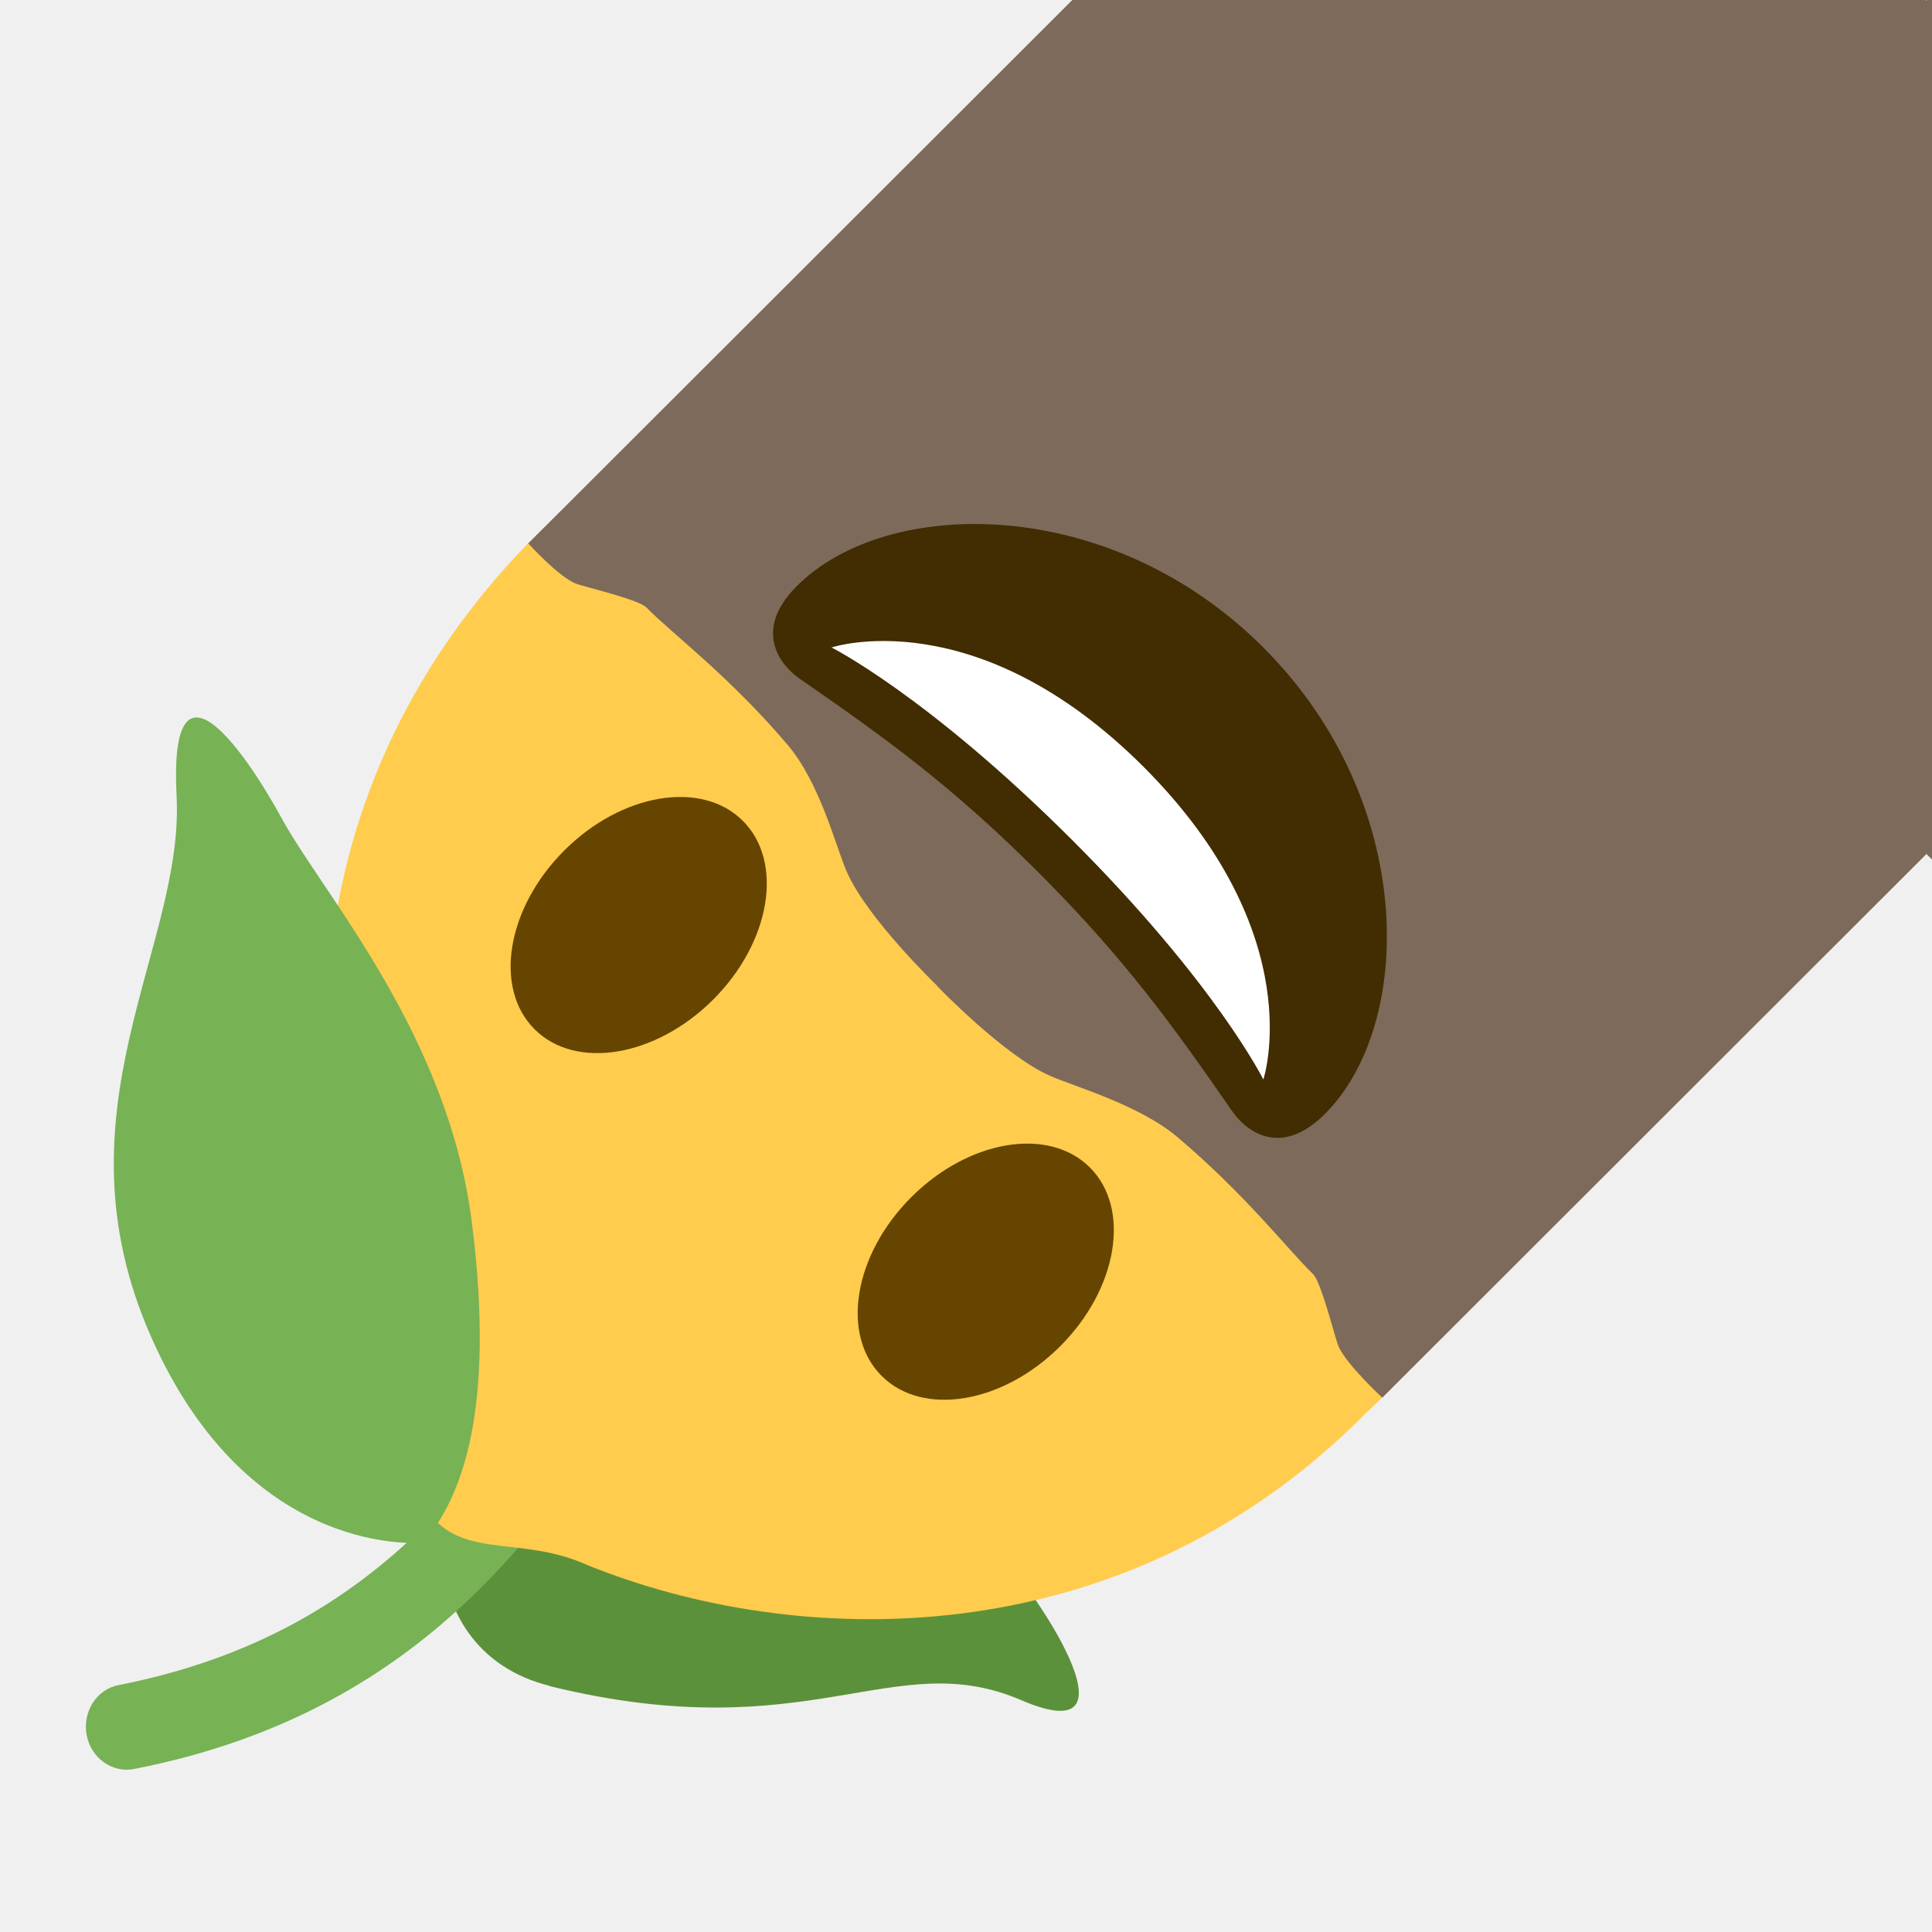
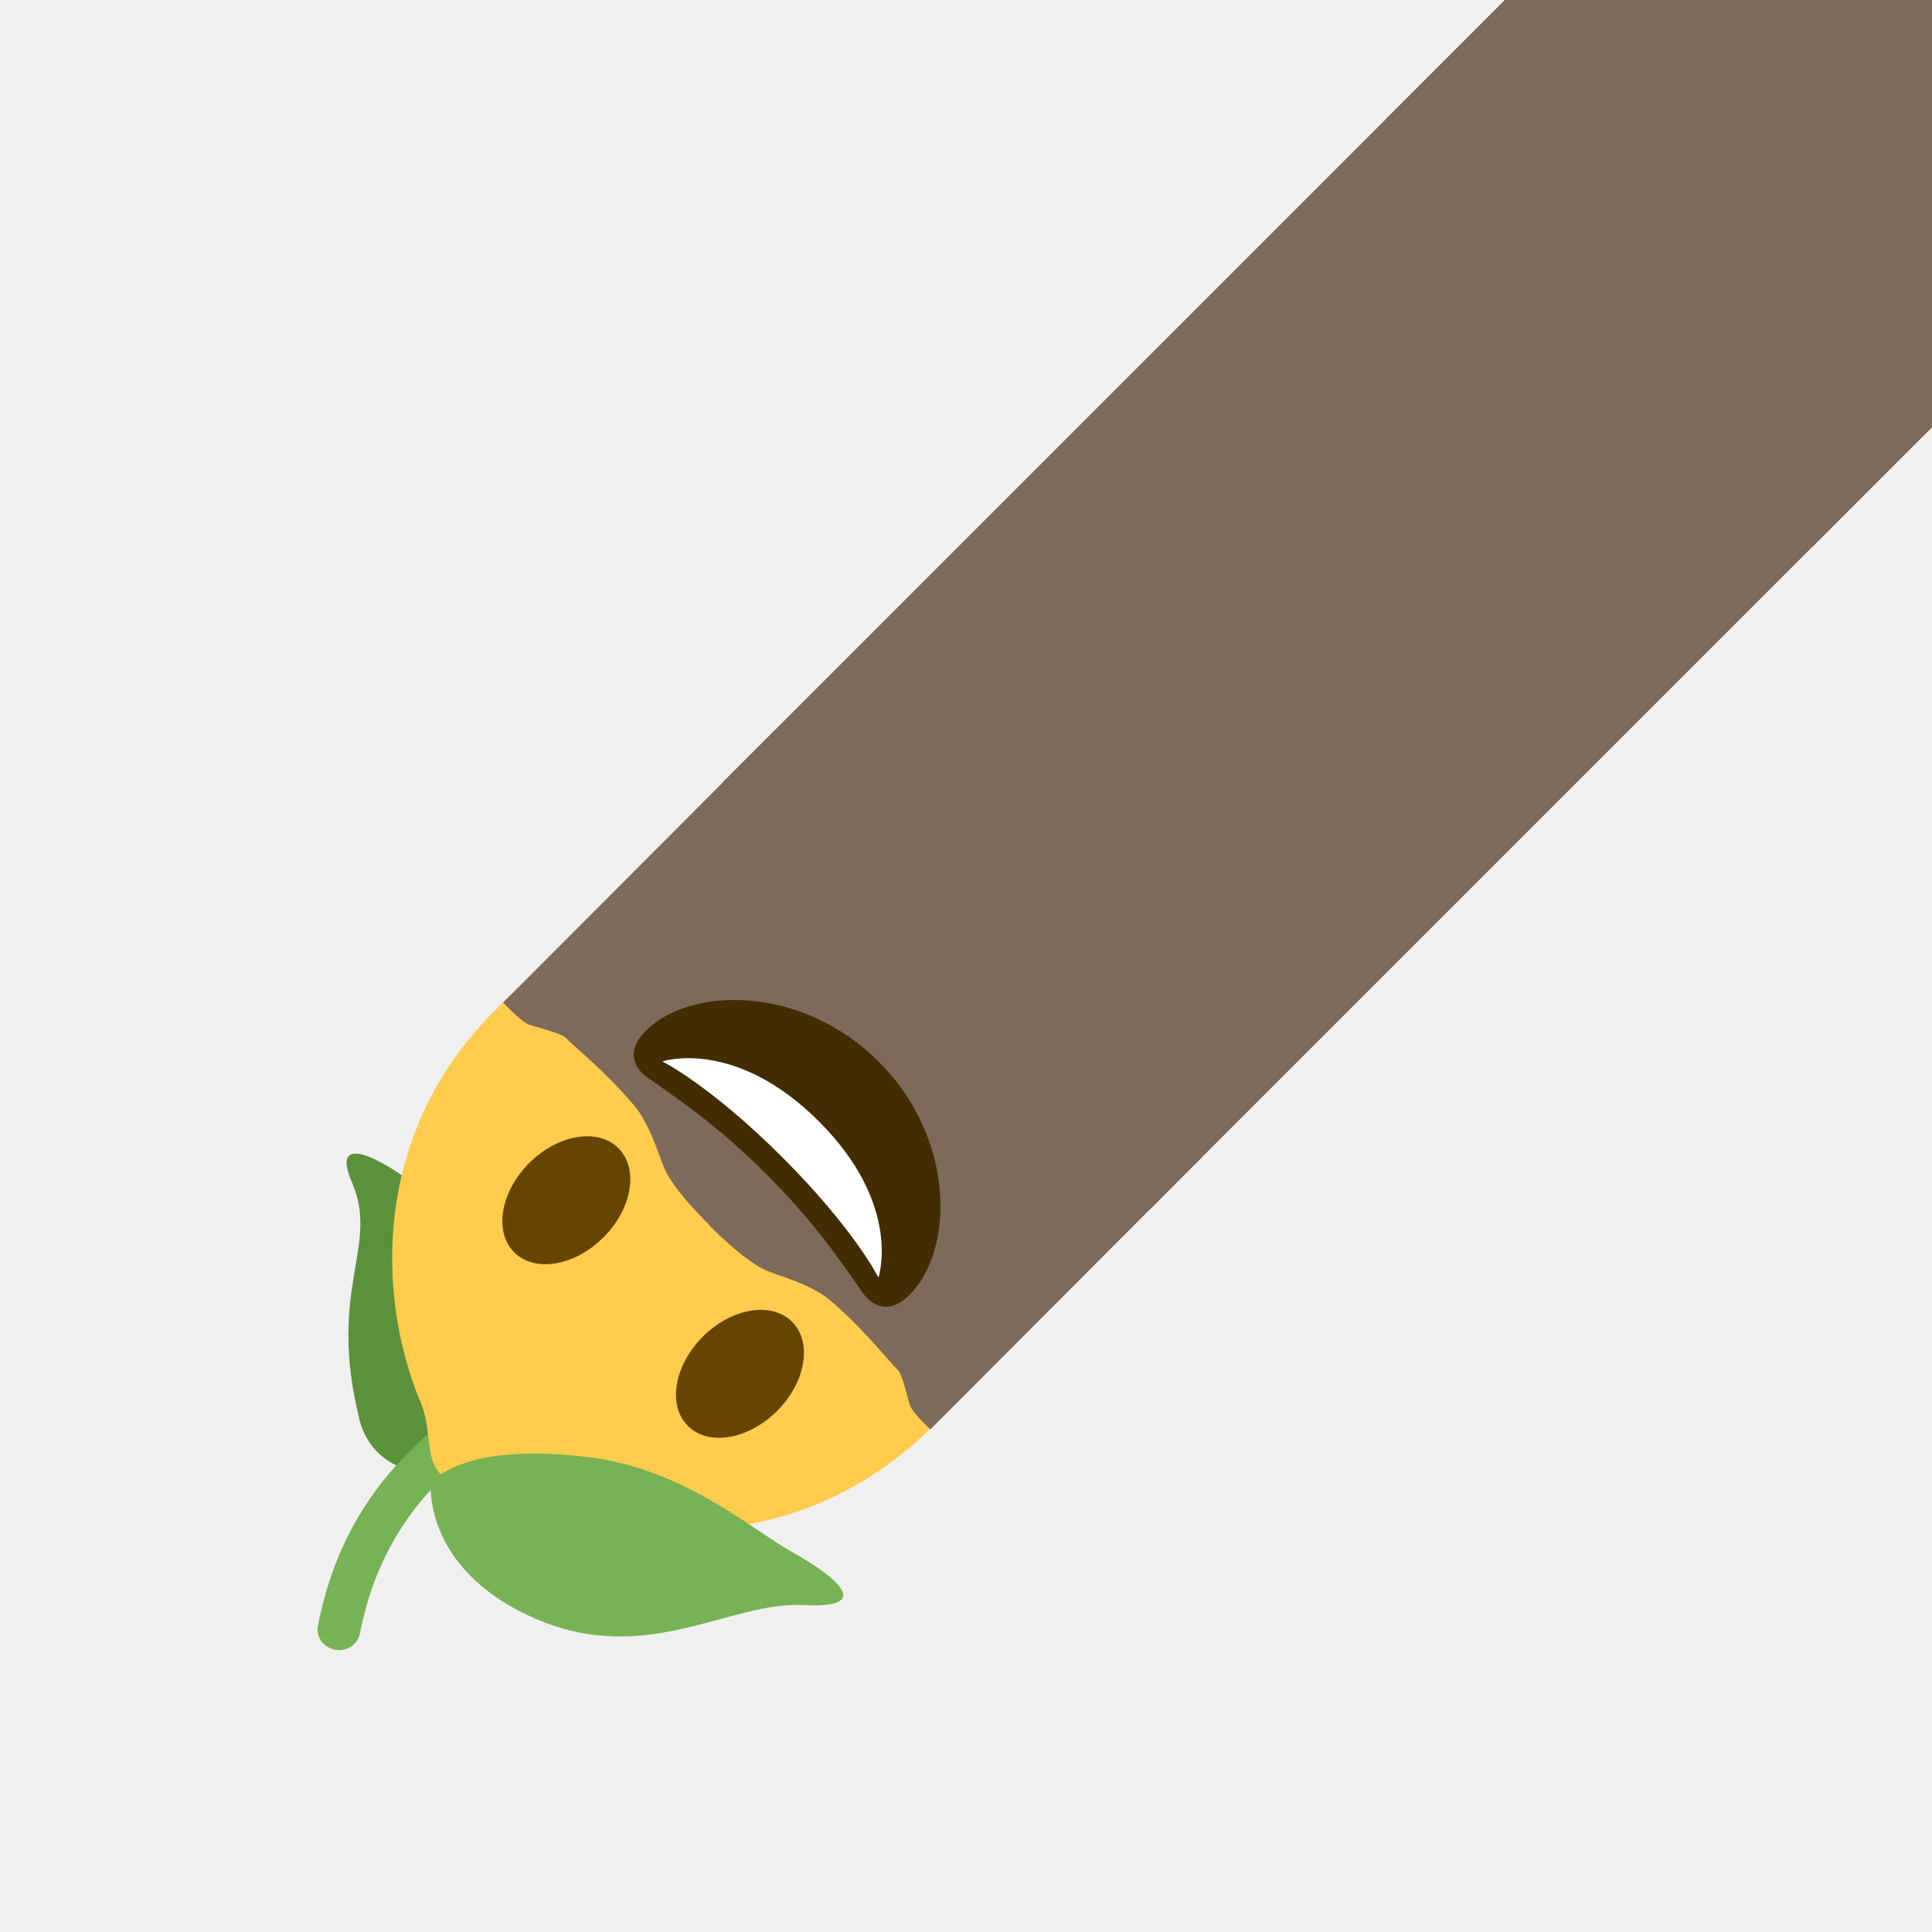
<svg xmlns="http://www.w3.org/2000/svg" id="Layer_1" viewBox="0 0 64 64">
  <defs>
-     <style>.cls-1{fill:#422c01;}.cls-2{fill:#fff;}.cls-3{fill:#7d6a5a;fill-rule:evenodd;}.cls-4{fill:#ffcc4d;}.cls-5{fill:#77b255;}.cls-6{fill:#5c913b;}.cls-7{fill:#664500;}</style>
+     <style>.cls-1{fill:none;}.cls-2{fill:#422c01;}.cls-3,.cls-4{fill:#7d6a5a;}.cls-5{fill:#fff;}.cls-4{fill-rule:evenodd;}.cls-6{fill:#ffcc4d;}.cls-7{fill:#77b255;}.cls-8{fill:#5c913b;}.cls-9{fill:#664500;}</style>
  </defs>
-   <g id="Face">
-     <path class="cls-3" d="M96.48,32.77h0s2.3-2.21,2.97-3.73c.36-.81.95-2.94,2.04-4.23,1.95-2.29,3.67-3.6,4.53-4.48.26-.27,2.14-.73,2.39-.84.6-.26,1.7-1.45,1.7-1.45L77.97-14.15l-28.28,28.3,32.13,32.16s1.09-.98,1.33-1.57c.1-.24.52-2.07.79-2.34.88-.86,2.24-2.71,4.54-4.67,1.29-1.1,3.41-1.61,4.24-1.98,1.55-.69,3.76-2.99,3.76-2.99Z" />
-   </g>
-   <g id="Face-2">
-     <path class="cls-3" d="M31.14-32.77h0s-2.3,2.21-2.97,3.73c-.36.81-.95,2.94-2.04,4.23-1.95,2.29-3.67,3.6-4.53,4.48-.26.27-2.14.73-2.39.84-.6.26-1.7,1.45-1.7,1.45L49.65,14.15l28.28-28.3-32.13-32.16s-1.09.98-1.33,1.57c-.1.24-.52,2.07-.79,2.34-.88.86-2.24,2.71-4.54,4.67-1.29,1.1-3.41,1.61-4.24,1.98-1.55.69-3.76,2.99-3.76,2.99Z" />
-   </g>
-   <g id="Face-3">
-     <path class="cls-3" d="M96.58-32.67h0s-2.22-2.31-3.74-2.97c-.81-.36-2.94-.95-4.23-2.04-2.29-1.95-3.6-3.67-4.48-4.53-.27-.26-.73-2.14-.84-2.39-.26-.6-1.45-1.7-1.45-1.7L49.66-14.16l28.3,28.28,32.16-32.13s-.98-1.09-1.57-1.33c-.24-.1-2.07-.52-2.34-.79-.86-.88-2.71-2.24-4.67-4.54-1.1-1.29-1.61-3.41-1.98-4.24-.69-1.55-2.99-3.76-2.99-3.76Z" />
-   </g>
-   <g id="Face-4">
-     <g id="Bg1">
-       <path class="cls-6" d="M18.19,55.85c8.65,2.13,11.39-1.36,15.64.47s.23-3.98-.87-5c-1.1-1.02-10.75-7.21-15.05-5.24-4.3,1.98-4.5,8.58.28,9.76Z" />
-       <path class="cls-5" d="M23.49,38.13c-.41-.02-.82.16-1.09.52-.96,1.26-1.83,2.7-2.75,4.22-3.18,5.25-6.79,11.2-15.72,12.95-.73.14-1.2.88-1.06,1.65.14.77.85,1.27,1.57,1.13,10.06-1.96,14.17-8.74,17.48-14.19.88-1.46,1.72-2.83,2.59-3.98.46-.61.36-1.5-.22-1.99-.24-.2-.52-.3-.8-.31Z" />
-       <path class="cls-4" d="M20.4,15.36l27.91,27.99c-.87,1.21-1.89,2.37-3.06,3.46-.07.06-.13.13-.19.19-8.08,7.99-18.76,7.61-25.59,4.85-2.12-.96-3.95-.24-5.13-1.57-1.16-1.3-.37-3.9-.83-5.49-4.1-7.59-4.13-18.77,4.35-27.16.83-.82,1.67-1.58,2.53-2.27Z" />
-       <path class="cls-5" d="M14.02,51.1s-5.75.62-9.03-6.85c-3.28-7.47,1.12-12.87.86-17.87-.26-5.01,2.15-1.71,3.5.76,1.35,2.47,5.5,7.13,6.28,13.35.79,6.22-.33,9.13-1.61,10.61Z" />
-     </g>
-     <path class="cls-3" d="M31.05,32.67h0s2.22,2.31,3.74,2.97c.81.36,2.94.95,4.23,2.04,2.29,1.95,3.6,3.67,4.48,4.53.27.26.73,2.14.84,2.39.26.6,1.45,1.7,1.45,1.7L77.96,14.16l-28.3-28.28L17.5,18s.98,1.09,1.57,1.33c.24.1,2.07.52,2.34.79.86.88,2.71,2.24,4.67,4.54,1.1,1.29,1.61,3.41,1.98,4.24.69,1.55,2.99,3.76,2.99,3.76Z" />
-     <g id="Features">
-       <g id="Mouth">
-         <path class="cls-1" d="M34.4,28.9c-2.88-2.88-5.11-4.48-7.9-6.41-.64-.44-1.59-1.59-.1-3.08,2.98-2.98,10.36-3.05,15.45,2.04,5.09,5.09,5.02,12.47,2.04,15.45-1.49,1.49-2.64.54-3.08-.1-1.93-2.79-3.53-5.02-6.41-7.9Z" />
-         <path class="cls-2" d="M27.53,21.44s3.18,1.59,7.96,6.36,6.36,7.96,6.36,7.96c0,0,1.6-4.78-3.96-10.35-5.57-5.57-10.35-3.96-10.35-3.96Z" />
+   <rect class="cls-3" x="70.69" y="-6.91" width="20.01" height="47.23" transform="translate(149.56 -28.55) rotate(135)" />
+   <rect class="cls-3" x="37.08" y="-40.82" width="20.01" height="47.83" transform="translate(68.42 -62.15) rotate(135)" />
+   <rect class="cls-3" x="65.24" y="-42.76" width="20.01" height="63.04" transform="translate(14.09 -56.5) rotate(45)" />
+   <g id="Bg">
+     <rect class="cls-1" x="5.44" y="26.56" width="32" height="32" transform="translate(-23.82 27.62) rotate(-45)" />
+     <g id="Face">
+       <g id="Bg1">
+         <path class="cls-8" d="M11.9,46.99c-1.07-4.32.68-5.69-.24-7.82s1.99-.11,2.5.44c.51.55,3.61,5.37,2.62,7.53-.99,2.15-4.29,2.25-4.88-.14Z" />
+         <path class="cls-7" d="M20.76,44.35c0,.2-.08.41-.26.54-.63.48-1.35.91-2.11,1.37-2.63,1.59-5.6,3.4-6.47,7.86-.07.36-.44.6-.82.53-.38-.07-.64-.42-.57-.79.98-5.03,4.37-7.09,7.1-8.74.73-.44,1.42-.86,1.99-1.29.3-.23.75-.18.99.11.1.12.15.26.16.4Z" />
+         <path class="cls-6" d="M32.14,45.89l-14-13.96c-.6.44-1.18.94-1.73,1.53-.03.03-.06.06-.1.1-3.99,4.04-3.81,9.38-2.42,12.79.48,1.06.12,1.98.79,2.57.65.58,1.95.19,2.74.41,3.8,2.05,9.39,2.06,13.58-2.18.41-.42.79-.84,1.14-1.26Z" />
+         <path class="cls-7" d="M14.27,49.08s-.31,2.88,3.42,4.52c3.73,1.64,6.44-.56,8.94-.43,2.5.13.85-1.07-.38-1.75-1.24-.68-3.57-2.75-6.68-3.14-3.11-.39-4.56.17-5.3.8Z" />
      </g>
-       <g id="Eyes">
-         <g id="Eye">
-           <ellipse class="cls-7" cx="21.16" cy="30.64" rx="4.88" ry="3.49" transform="translate(-15.47 23.94) rotate(-45)" />
+       <path class="cls-4" d="M23.49,40.57h0s-1.15-1.11-1.48-1.86c-.18-.41-.47-1.47-1.02-2.11-.97-1.14-1.83-1.8-2.27-2.24-.13-.13-1.07-.37-1.2-.42-.3-.13-.85-.73-.85-.73l9-9.02,14.14,14.15-8.99,9.01s-.54-.49-.67-.78c-.05-.12-.26-1.04-.39-1.17-.44-.43-1.12-1.36-2.27-2.33-.65-.55-1.7-.8-2.12-.99-.77-.35-1.88-1.49-1.88-1.5Z" />
+       <g id="Features">
+         <g id="Mouth">
+           <path class="cls-2" d="M25.38,38.89c1.44,1.44,2.24,2.55,3.21,3.95.22.32.8.8,1.54.05,1.49-1.49,1.52-5.18-1.02-7.72s-6.24-2.51-7.72-1.02c-.74.74-.27,1.32.05,1.54,1.4.97,2.51,1.77,3.95,3.21Z" />
+           <path class="cls-5" d="M29.1,42.32s-.79-1.59-3.18-3.98-3.98-3.18-3.98-3.18c0,0,2.39-.8,5.18,1.98s1.98,5.18,1.98,5.18Z" />
        </g>
-         <g id="Eye1">
-           <ellipse class="cls-7" cx="32.66" cy="42.13" rx="4.88" ry="3.49" transform="translate(-20.23 35.43) rotate(-45)" />
+         <g id="Eyes">
+           <g id="Eye">
+             <ellipse class="cls-9" cx="24.51" cy="45.51" rx="2.44" ry="1.74" transform="translate(-25 30.66) rotate(-45)" />
+           </g>
+           <g id="Eye1">
+             <ellipse class="cls-9" cx="18.76" cy="39.76" rx="2.44" ry="1.74" transform="translate(-22.62 24.91) rotate(-45)" />
+           </g>
        </g>
      </g>
    </g>
  </g>
+   <rect class="cls-3" x="37.5" y="-6.83" width="20.01" height="46.65" transform="translate(25.58 -28.76) rotate(45)" />
</svg>
